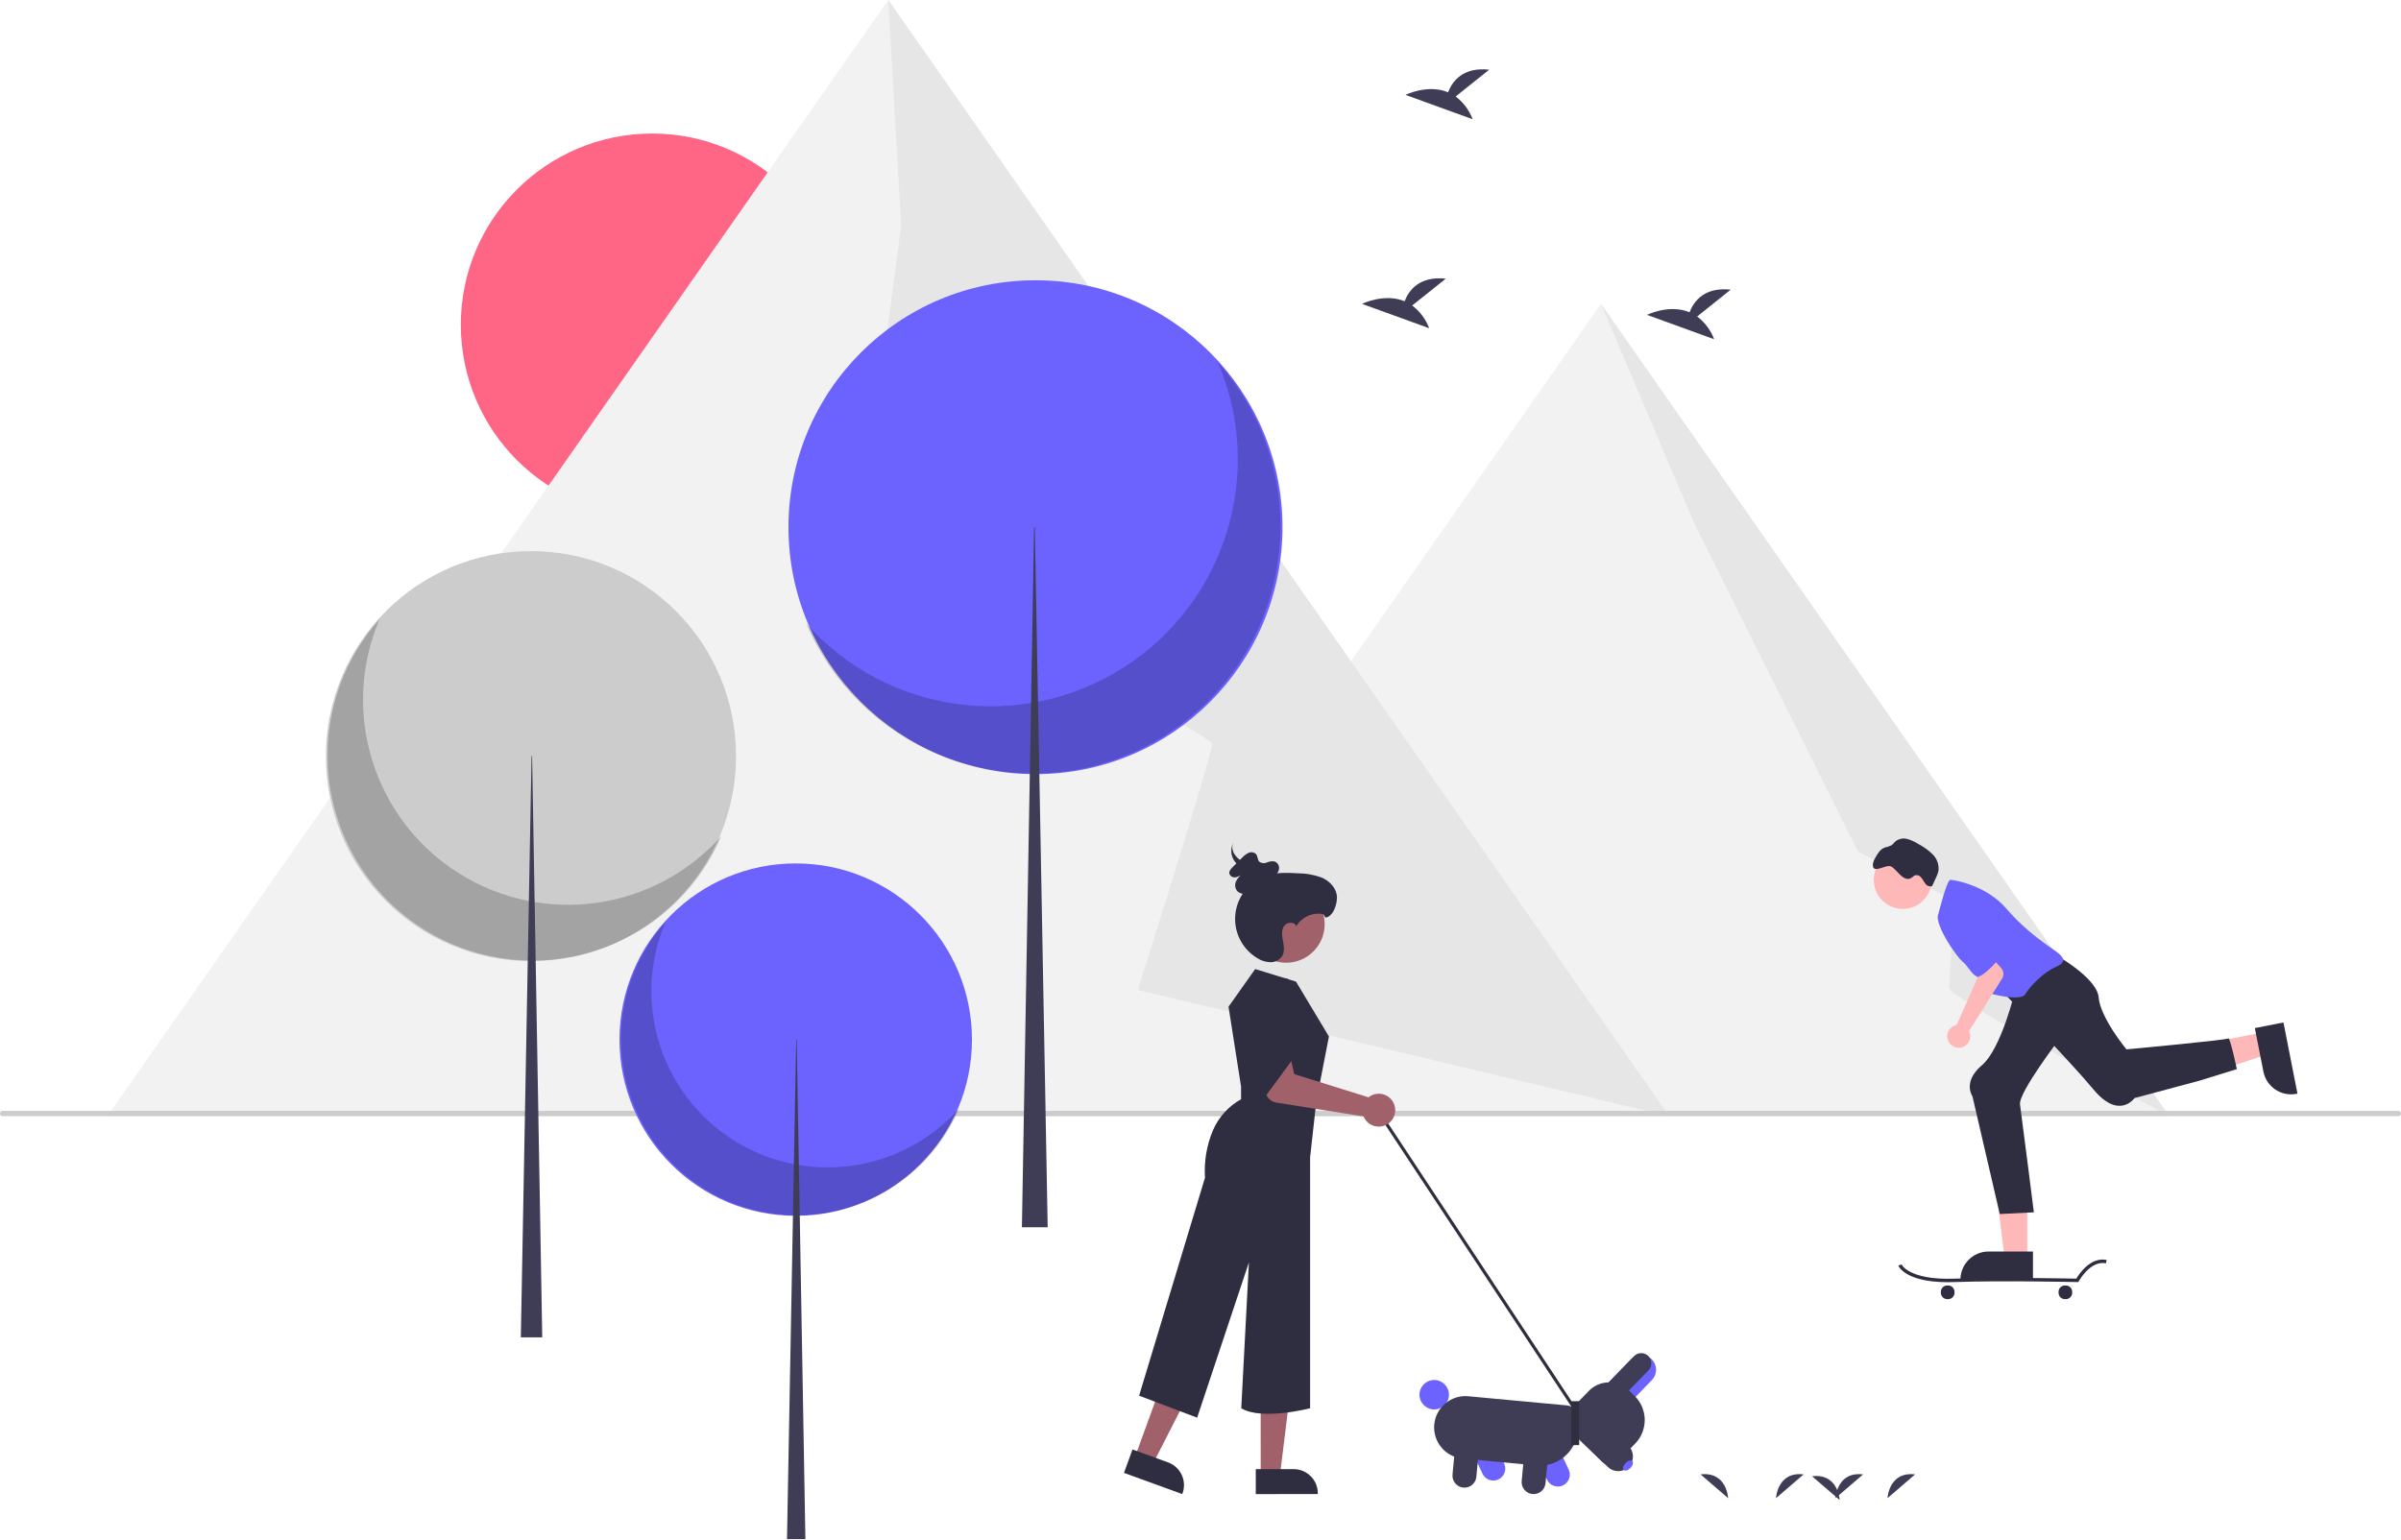
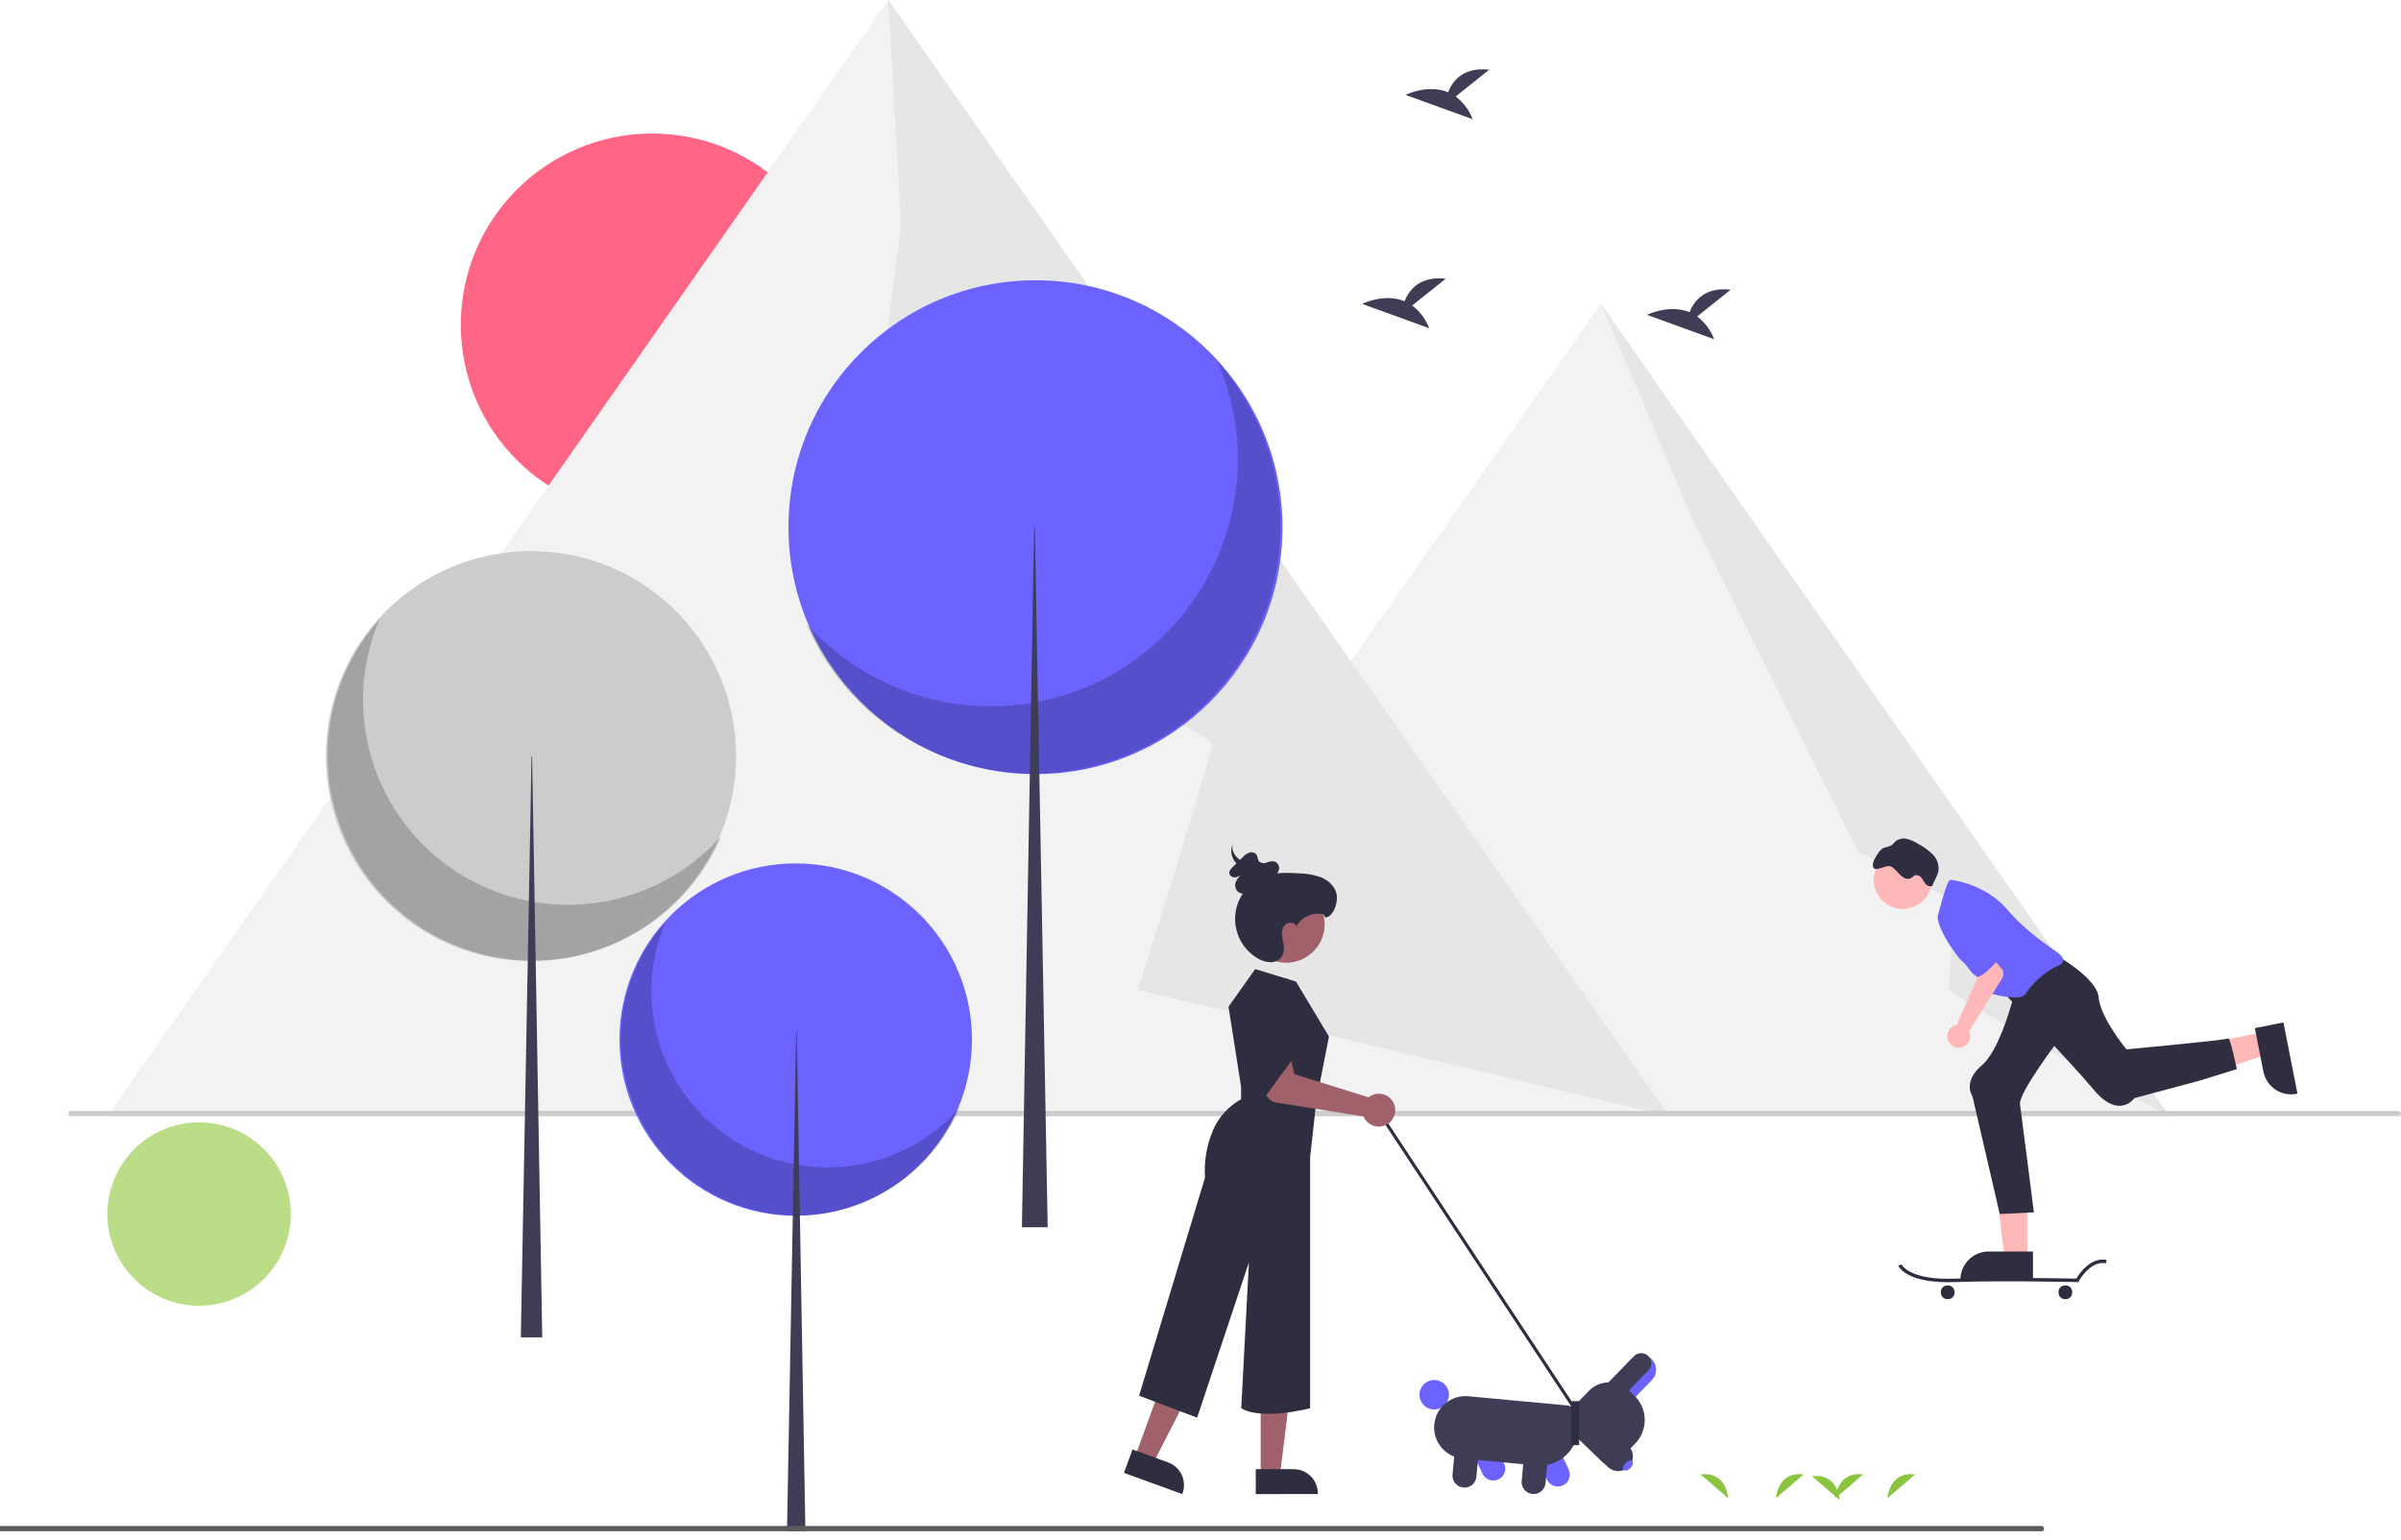
- <svg xmlns="http://www.w3.org/2000/svg" id="af1e465b-e5dc-47c7-a754-85264e3dba56" data-name="Layer 1" width="916" height="587.366" viewBox="0 0 916 587.366">
-   <circle cx="248.807" cy="123.96" r="73" fill="#ff6584" />
-   <polygon points="636.807 425.96 40.957 425.96 255.127 119.74 338.877 0 402.627 91.14 636.807 425.96" fill="#f2f2f2" />
-   <polygon points="610.779 115.96 393.956 425.96 827.602 425.96 610.779 115.96 393.956 425.96 827.602 425.96 610.779 115.96" fill="#f2f2f2" />
-   <path d="M480.877,156.317l4.93,85.96L469.516,365.972s134.567,70.848,134.929,74.076-28.346,94.065-28.346,94.065L778.807,582.277Z" transform="translate(-142 -156.317)" fill="#e6e6e6" />
-   <path d="M752.779,272.277l35.351,83.178L850.807,481.277l37.102,18.969s-2.433,29.463-2.268,33.247,83.96,48.784,83.96,48.784Z" transform="translate(-142 -156.317)" fill="#e6e6e6" />
-   <path d="M1057,582.277H143a1,1,0,0,1,0-2h914a1,1,0,0,1,0,2Z" transform="translate(-142 -156.317)" fill="#ccc" />
-   <circle cx="202.571" cy="288.553" r="78.237" fill="#ccc" />
-   <path d="M286.803,392.614a78.243,78.243,0,0,0,130.365,82.803,78.243,78.243,0,1,1-130.365-82.803Z" transform="translate(-142 -156.317)" opacity="0.2" style="isolation:isolate" />
-   <polygon points="202.785 288.553 203.001 288.553 206.869 510.366 198.702 510.366 202.785 288.553" fill="#3f3d56" />
-   <circle cx="303.571" cy="396.739" r="67.237" fill="#6c63ff" />
-   <path d="M395.925,508.148A67.242,67.242,0,0,0,507.961,579.309a67.242,67.242,0,1,1-112.036-71.161Z" transform="translate(-142 -156.317)" opacity="0.2" style="isolation:isolate" />
-   <polygon points="303.755 396.739 303.94 396.739 307.265 587.366 300.246 587.366 303.755 396.739" fill="#3f3d56" />
-   <circle cx="395.042" cy="201.195" r="94.235" fill="#6c63ff" />
-   <path d="M606.622,294.57a94.242,94.242,0,0,1-157.023,99.735,94.243,94.243,0,1,0,157.023-99.735Z" transform="translate(-142 -156.317)" opacity="0.2" style="isolation:isolate" />
-   <polygon points="394.783 201.195 394.524 201.195 389.864 468.366 399.702 468.366 394.783 201.195" fill="#3f3d56" />
-   <path d="M680.763,272.904,693.558,262.671c-9.94-1.097-14.024,4.324-15.695,8.615-7.765-3.224-16.219,1.001-16.219,1.001l25.6,9.294A19.372,19.372,0,0,0,680.763,272.904Z" transform="translate(-142 -156.317)" fill="#3f3d56" />
-   <path d="M697.346,193.146l12.795-10.233c-9.94-1.097-14.024,4.324-15.695,8.615-7.765-3.224-16.219,1.001-16.219,1.001l25.6,9.294A19.373,19.373,0,0,0,697.346,193.146Z" transform="translate(-142 -156.317)" fill="#3f3d56" />
-   <path d="M789.474,277.098l12.795-10.233c-9.94-1.097-14.024,4.324-15.695,8.615-7.765-3.224-16.219,1.001-16.219,1.001l25.6,9.294A19.372,19.372,0,0,0,789.474,277.098Z" transform="translate(-142 -156.317)" fill="#3f3d56" />
-   <path d="M819.562,728.051s.49-10.258,10.526-9.066" transform="translate(-142 -156.317)" fill="#3f3d56" />
-   <path d="M862.1,728.051s.49-10.258,10.526-9.066" transform="translate(-142 -156.317)" fill="#3f3d56" />
-   <path d="M842.249,728.051s.49-10.258,10.526-9.066" transform="translate(-142 -156.317)" fill="#3f3d56" />
-   <path d="M801.3,728.051s-.49-10.258-10.526-9.066" transform="translate(-142 -156.317)" fill="#3f3d56" />
-   <path d="M843.837,728.76s-.49-10.258-10.526-9.066" transform="translate(-142 -156.317)" fill="#3f3d56" />
-   <rect x="704.539" y="568.709" width="1.197" height="136.523" transform="matrix(0.8346, -0.55086, 0.55086, 0.8346, -376.2504, 337.4746)" fill="#2f2e41" />
-   <polygon points="480.961 563.067 488.299 563.066 491.79 534.76 480.959 534.761 480.961 563.067" fill="#a0616a" />
-   <path d="M621.089,716.988l14.452-.001h.001a9.211,9.211,0,0,1,9.21,9.21v.299l-23.663.001Z" transform="translate(-142 -156.317)" fill="#2f2e41" />
-   <polygon points="432.999 556.043 439.895 558.553 452.858 533.148 442.68 529.444 432.999 556.043" fill="#a0616a" />
-   <path d="M574.059,709.468l13.581,4.943.001 0A9.211,9.211,0,0,1,593.145,726.216l-.102.281-22.236-8.093Z" transform="translate(-142 -156.317)" fill="#2f2e41" />
-   <path d="M620.868,526.138l15.563,4.789,12.57,20.951-4.789,24.542-2.394,21.549v95.774s-18.419,4.789-26.269,0l2.925-55.669L598.721,697.334l-22.148-8.38,25.141-83.204a39.829,39.829,0,0,1,3.008-18.003A24.689,24.689,0,0,1,615.481,575.821v-4.789l-4.789-30.528Z" transform="translate(-142 -156.317)" fill="#2f2e41" />
-   <circle cx="490.665" cy="352.702" r="14.702" fill="#a0616a" />
-   <path d="M646.857,505.186A9.746,9.746,0,0,0,636.534,509.831c-.505-1.86-3.506-1.765-4.616-.189s-.865,3.705-.505,5.598.768,3.952-.106,5.67a5.254,5.254,0,0,1-4.593,2.612,9.771,9.771,0,0,1-5.216-1.66,17.436,17.436,0,0,1,4.315-31.605c3.633-1.046,7.491-.884,11.266-.674a26.809,26.809,0,0,1,9.025,1.58c2.827,1.196,5.341,3.576,5.862,6.602s-1.249,8.444-4.308,8.71" transform="translate(-142 -156.317)" fill="#2f2e41" />
-   <path d="M623.684,492.323a13.933,13.933,0,0,0,3.841-1.229,4.558,4.558,0,0,0,2.418-3.023,2.663,2.663,0,0,0-1.862-3.05,5.896,5.896,0,0,0-2.836.469,2.877,2.877,0,0,1-2.75-.266c-.791-.741-.602-2.082-1.278-2.925a2.532,2.532,0,0,0-2.835-.525,7.494,7.494,0,0,0-2.461,1.84l-3.623,3.589c-.705.698-1.468,1.565-1.289,2.517a2.111,2.111,0,0,0,2.437,1.389,6.422,6.422,0,0,0,2.769-1.411,7.161,7.161,0,0,0-2.641,2.922,3.558,3.558,0,0,0,.39,3.695c1.294,1.491,3.747,1.287,5.63.543a14.016,14.016,0,0,0,6.21-4.833" transform="translate(-142 -156.317)" fill="#2f2e41" />
-   <path d="M623.714,487.972c-3.318-.76-6.595-1.847-8.9-3.658s-3.453-4.47-2.145-6.704a6.813,6.813,0,0,0,.342,7.387,13.266,13.266,0,0,0,8.028,4.901,3.453,3.453,0,0,0,2.063-.006c.598-.266.617-1.049-.079-1.151" transform="translate(-142 -156.317)" fill="#2f2e41" />
-   <path d="M664.917,574.517a6.301,6.301,0,0,0-.819.56l-28.339-8.84-1.594-7.033-10.929,1.018,1.611,12.726a4.789,4.789,0,0,0,3.999,4.128l33.354,5.303a6.283,6.283,0,1,0,2.716-7.862Z" transform="translate(-142 -156.317)" fill="#a0616a" />
-   <path d="M622.065,536.314s2.56-7.316,10.259-6.651,3.509,29.996,3.509,29.996L620.868,580.011Z" transform="translate(-142 -156.317)" fill="#2f2e41" />
-   <path d="M707.577,718.705l-5.352-11.454,8.272-3.866,5.352,11.454,0,0a4.565,4.565,0,0,1-8.272,3.866Z" transform="translate(-142 -156.317)" fill="#6c63ff" />
-   <circle cx="547.16" cy="532.259" r="5.619" fill="#6c63ff" />
-   <path d="M732.193,720.994,726.84,709.54l8.272-3.866,5.352,11.454a4.565,4.565,0,0,1-8.272,3.866Z" transform="translate(-142 -156.317)" fill="#6c63ff" />
-   <path d="M689.175,699.947a11.954,11.954,0,0,1,12.994-10.784l37.636,3.499a5.053,5.053,0,0,1,4.558,5.492l-.398,4.283a14.549,14.549,0,0,1-15.816,13.125l-28.19-2.621A11.954,11.954,0,0,1,689.175,699.947Z" transform="translate(-142 -156.317)" fill="#3f3d56" />
-   <path d="M696.152,719.056l1.17-12.588,9.092.845L705.244,719.901a4.565,4.565,0,0,1-9.092-.845Z" transform="translate(-142 -156.317)" fill="#3f3d56" />
-   <path d="M722.534,721.509l1.17-12.588,9.092.845-1.17,12.588a4.565,4.565,0,0,1-9.092-.845Z" transform="translate(-142 -156.317)" fill="#3f3d56" />
-   <path d="M764.154,675.143a5.619,5.619,0,1,1,8.073,7.818l-10.261,10.596-8.073-7.818Z" transform="translate(-142 -156.317)" fill="#6c63ff" />
-   <path d="M739.904,695.64l8.22-8.488a10.834,10.834,0,0,1,15.303-.245l2.13,2.063a12.918,12.918,0,0,1,.293,18.245l-6.773,6.994a4.056,4.056,0,0,1-5.729.092L739.996,701.369A4.056,4.056,0,0,1,739.904,695.64Z" transform="translate(-142 -156.317)" fill="#3f3d56" />
-   <path d="M765.376,673.881a3.863,3.863,0,1,1,5.55,5.375l-11.483,11.857-5.55-5.375Z" transform="translate(-142 -156.317)" fill="#3f3d56" />
-   <path d="M748.641,693.929l14.632,14.17a5.619,5.619,0,0,1-7.818,8.073l-14.632-14.17Z" transform="translate(-142 -156.317)" fill="#3f3d56" />
-   <ellipse cx="763.093" cy="715.606" rx="2.371" ry="1.317" transform="translate(-423.8321 609.63) rotate(-45.9188)" fill="#6c63ff" />
-   <rect x="741.483" y="691.049" width="2.993" height="16.76" transform="translate(1343.96 1242.541) rotate(-180)" fill="#2f2e41" />
-   <polygon points="773.406 480.41 764.82 480.41 760.736 447.293 773.408 447.293 773.406 480.41" fill="#ffb8b8" />
-   <path d="M917.596,645.05l-27.685-.001v-.35a10.776,10.776,0,0,1,10.776-10.775h.001l16.909.001Z" transform="translate(-142 -156.317)" fill="#2f2e41" />
-   <polygon points="863.41 393.957 865.068 402.381 833.364 412.786 830.916 400.353 863.41 393.957" fill="#ffb8b8" />
-   <path d="M1013.153,546.517,1018.5,573.681l-.344.068a10.776,10.776,0,0,1-12.654-8.491l-0-.001-3.266-16.59Z" transform="translate(-142 -156.317)" fill="#2f2e41" />
-   <path d="M906.225,535.032s24.726,25.377,34.487,37.089,15.617,3.253,15.617,3.253l24.952-6.685,14.089-4.376s-2.603-12.363-3.253-11.712-38.849,4.183-38.849,4.183-9.953-11.991-10.604-19.8-17.569-16.918-17.569-16.918Z" transform="translate(-142 -156.317)" fill="#2f2e41" />
-   <path d="M910.78,534.381s-5.206,22.124-12.696,28.484-3.571,11.859-3.571,11.859l10.411,44.898,13.014-.651s-4.638-36.623-5.289-41.178,15.7-25.844,15.7-25.844Z" transform="translate(-142 -156.317)" fill="#2f2e41" />
-   <circle cx="725.921" cy="335.806" r="11.062" fill="#ffb8b8" />
-   <path d="M891.91,523.97c1.952,0,7.808,11.062,7.808,11.062s13.014,3.904,14.966.651,7.158-8.459,11.712-10.411,2.603-3.904,0-5.856-11.062-7.158-18.87-16.267S887.355,492.086,886.054,492.086s-4.555,13.014-4.555,13.014C879.547,509.004,889.958,523.97,891.91,523.97Z" transform="translate(-142 -156.317)" fill="#6c63ff" />
-   <path d="M863.432,486.976c2.26,1.053,4.892,6.569,8.066,4.168a7.91,7.91,0,0,1,.852-.691,2.22,2.22,0,0,1,2.575.736c.645.719,1.024,1.639,1.642,2.381a2.34,2.34,0,0,0,2.536.927l1.516-3.292a11.114,11.114,0,0,0,.901-2.443,7.524,7.524,0,0,0-2.086-6.287,22.256,22.256,0,0,0-5.519-4.041,14.957,14.957,0,0,0-4.382-1.963,5.062,5.062,0,0,0-4.519,1.035,12.647,12.647,0,0,1-1.328,1.368,11.716,11.716,0,0,1-2.709.916c-1.746.669-2.766,2.446-3.647,4.096a5.481,5.481,0,0,0-.829,2.388C856.418,490.141,861.41,486.034,863.432,486.976Z" transform="translate(-142 -156.317)" fill="#2f2e41" />
-   <path d="M887.682,645.589c17.991-.641,46.525-.006,46.812.001l.398.008.189-.35c.044-.081,4.409-8.023,10.362-6.828l.255-1.276c-6.196-1.241-10.584,5.48-11.562,7.137-3.491-.074-29.616-.595-46.5.009-17.395.622-20.171-5.394-20.198-5.455l-1.205.491c.108.27,2.72,6.311,18.936,6.311Q886.373,645.635,887.682,645.589Z" transform="translate(-142 -156.317)" fill="#2f2e41" />
-   <rect x="740.453" y="490.574" width="5.206" height="5.206" rx="2.412" fill="#2f2e41" />
-   <path d="M787.762,490.574h.383a2.412,2.412,0,0,1,2.412,2.412v.383a2.412,2.412,0,0,1-2.412,2.412h-.382a2.412,2.412,0,0,1-2.412-2.412v-.382a2.412,2.412,0,0,1,2.412-2.412Z" fill="#2f2e41" />
-   <path d="M887.824,547.617a4.412,4.412,0,0,1,.673-.173l8.4-19.017-2.974-4.082L899.497,519.051l5.967,6.715a3.354,3.354,0,0,1,.333,4.011l-12.577,20.032a4.4,4.4,0,1,1-5.397-2.191Z" transform="translate(-142 -156.317)" fill="#ffb8b8" />
-   <path d="M906.225,520.066c0,.651-7.808,9.76-10.019,8.89s-2.995-3.684-6.328-6.589-6.427-18.568-6.427-18.568S906.225,519.415,906.225,520.066Z" transform="translate(-142 -156.317)" fill="#6c63ff" />
+ <svg xmlns="http://www.w3.org/2000/svg" version="1.1" id="af1e465b-e5dc-47c7-a754-85264e3dba56" x="0px" y="0px" width="916px" height="587.365px" viewBox="0 0 916 587.365" enable-background="new 0 0 916 587.365" xml:space="preserve">
+   <circle fill="#FF6584" cx="248.807" cy="123.96" r="73" />
+   <polygon fill="#F2F2F2" points="636.807,425.96 40.957,425.96 255.127,119.74 338.877,0 402.627,91.14 " />
+   <polygon fill="#F2F2F2" points="610.779,115.96 393.956,425.96 827.602,425.96 610.779,115.96 393.956,425.96 827.602,425.96 " />
+   <path fill="#E6E6E6" d="M338.877,0l4.93,85.96l-16.291,123.694c0,0,134.566,70.848,134.929,74.077  c0.362,3.229-28.347,94.064-28.347,94.064l202.709,48.164L338.877,0z" />
+   <path fill="#E6E6E6" d="M610.779,115.96l35.352,83.178l62.677,125.822l37.103,18.969c0,0-2.434,29.463-2.268,33.247  c0.165,3.784,83.96,48.784,83.96,48.784L610.779,115.96z" />
+   <path fill="#CCCCCC" d="M915.029,425.96H27.083c-0.537,0-0.972-0.448-0.972-1c0-0.553,0.435-1,0.972-1h887.945  c0.536,0,0.972,0.447,0.972,1C916,425.512,915.565,425.96,915.029,425.96z" />
+   <circle fill="#CCCCCC" cx="202.571" cy="288.552" r="78.237" />
+   <path opacity="0.2" enable-background="new    " d="M144.803,236.297c-16.986,39.733,1.454,85.714,41.188,102.7  c30.913,13.215,66.813,5.205,89.177-19.897c-16.984,39.734-62.964,58.178-102.699,41.193  c-39.734-16.984-58.178-62.964-41.193-102.699C134.603,249.81,139.171,242.617,144.803,236.297z" />
+   <polygon fill="#3F3D56" points="202.785,288.553 203.001,288.553 206.869,510.365 198.702,510.365 " />
+   <circle fill="#6C63FF" cx="303.571" cy="396.739" r="67.237" />
+   <path opacity="0.2" enable-background="new    " d="M253.925,351.83c-14.598,34.147,1.25,73.663,35.397,88.261  c26.566,11.357,57.419,4.474,76.639-17.1c-14.597,34.148-54.111,49.998-88.26,35.402c-34.148-14.597-49.998-54.112-35.401-88.26  C245.159,363.444,249.085,357.262,253.925,351.83L253.925,351.83z" />
+   <polygon fill="#3F3D56" points="303.755,393.739 303.94,393.739 307.265,584.365 300.246,584.365 " />
+   <circle fill="#6C63FF" cx="395.042" cy="201.195" r="94.235" />
+   <path opacity="0.2" enable-background="new    " d="M464.621,138.253c20.46,47.859-1.752,103.242-49.61,123.701  c-37.234,15.918-80.476,6.271-107.412-23.966c20.457,47.86,75.84,70.074,123.699,49.617c47.86-20.457,70.074-75.84,49.617-123.699  C476.907,154.531,471.405,145.866,464.621,138.253z" />
+   <polygon fill="#3F3D56" points="394.783,201.195 394.524,201.195 389.864,468.365 399.701,468.365 " />
+   <path fill="#3F3D56" d="M538.763,116.587l12.794-10.233c-9.939-1.097-14.023,4.324-15.694,8.615  c-7.766-3.225-16.22,1.001-16.22,1.001l25.601,9.294C543.951,121.815,541.703,118.805,538.763,116.587z" />
+   <path fill="#3F3D56" d="M555.346,36.828l12.795-10.233c-9.939-1.097-14.023,4.324-15.695,8.615  c-7.765-3.225-16.219,1.001-16.219,1.001l25.601,9.294C560.535,42.056,558.287,39.046,555.346,36.828z" />
+   <path fill="#3F3D56" d="M647.474,120.781l12.795-10.233c-9.94-1.097-14.024,4.324-15.695,8.614  c-7.766-3.224-16.219,1.002-16.219,1.002l25.6,9.294C652.663,126.008,650.415,122.998,647.474,120.781z" />
+   <path fill="#8BC53F" d="M677.562,571.734c0,0,0.49-10.258,10.526-9.065" />
+   <path fill="#8BC53F" d="M720.099,571.734c0,0,0.49-10.258,10.526-9.065" />
+   <path fill="#8BC53F" d="M700.248,571.734c0,0,0.49-10.258,10.526-9.065" />
+   <path fill="#8BC53F" d="M659.3,571.734c0,0-0.489-10.258-10.525-9.065" />
+   <path fill="#8BC53F" d="M701.837,572.443c0,0-0.489-10.258-10.525-9.065" />
+   <rect x="562.541" y="412.396" transform="matrix(-0.8347 0.5507 -0.5507 -0.8347 1297.896 571.7078)" fill="#2F2E41" width="1.197" height="136.524" />
+   <polygon fill="#A0616A" points="480.961,563.067 488.299,563.066 491.789,534.76 480.959,534.761 " />
+   <path fill="#2F2E41" d="M479.088,560.67h14.452h0.001c5.086,0,9.21,4.123,9.21,9.21v0.299l-23.662,0.001L479.088,560.67z" />
+   <polygon fill="#A0616A" points="432.998,556.043 439.895,558.553 452.858,533.148 442.68,529.444 " />
+   <path fill="#2F2E41" d="M432.059,553.151l13.581,4.943h0.001c4.779,1.74,7.243,7.025,5.504,11.805l-0.103,0.281l-22.235-8.093  L432.059,553.151z" />
+   <path fill="#2F2E41" d="M478.868,369.821l15.562,4.789l12.57,20.95l-4.788,24.542l-2.395,21.55v95.773c0,0-18.42,4.789-26.27,0  l2.925-55.668l-19.754,59.26l-22.147-8.38l25.141-83.204c-0.404-6.152,0.625-12.315,3.008-18.003  c2.157-5.063,5.944-9.262,10.76-11.927v-4.788l-4.789-30.528L478.868,369.821z" />
+   <circle fill="#A0616A" cx="490.664" cy="352.702" r="14.702" />
+   <path fill="#2F2E41" d="M504.858,348.869c-4.08-0.814-8.227,1.052-10.324,4.645c-0.505-1.86-3.506-1.765-4.616-0.189  c-1.11,1.576-0.864,3.705-0.505,5.599c0.36,1.894,0.769,3.951-0.105,5.67c-0.95,1.633-2.704,2.63-4.594,2.611  c-1.861-0.045-3.671-0.62-5.216-1.659c-8.201-5.047-10.759-15.786-5.712-23.987c2.276-3.7,5.853-6.417,10.027-7.618  c3.633-1.046,7.491-0.884,11.266-0.674c3.077,0.005,6.13,0.539,9.025,1.579c2.827,1.197,5.34,3.577,5.861,6.603  s-1.249,8.443-4.308,8.709" />
+   <path fill="#2F2E41" d="M481.684,336.006c1.333-0.222,2.627-0.636,3.841-1.229c1.215-0.599,2.102-1.706,2.418-3.023  c0.255-1.344-0.55-2.662-1.861-3.05c-0.97-0.08-1.943,0.081-2.836,0.469c-0.902,0.386-1.938,0.286-2.75-0.267  c-0.791-0.741-0.602-2.082-1.278-2.925c-0.743-0.748-1.873-0.957-2.835-0.524c-0.938,0.437-1.776,1.062-2.46,1.84l-3.623,3.589  c-0.705,0.698-1.468,1.564-1.289,2.517c0.343,1.014,1.39,1.611,2.437,1.39c1.024-0.237,1.976-0.722,2.769-1.411  c-1.136,0.707-2.051,1.72-2.641,2.921c-0.575,1.208-0.425,2.635,0.39,3.695c1.294,1.491,3.746,1.287,5.63,0.543  c2.489-0.984,4.644-2.662,6.21-4.832" />
+   <path fill="#2F2E41" d="M481.714,331.655c-3.317-0.76-6.595-1.847-8.9-3.658c-2.305-1.812-3.452-4.471-2.145-6.705  c-1.349,2.315-1.215,5.207,0.342,7.388c1.987,2.56,4.843,4.303,8.027,4.9c0.673,0.209,1.392,0.207,2.062-0.005  c0.599-0.267,0.618-1.05-0.079-1.151" />
+   <path fill="#A0616A" d="M522.917,418.199c-0.287,0.165-0.561,0.353-0.818,0.561l-28.34-8.84l-1.594-7.033l-10.929,1.018  l1.611,12.726c0.268,2.112,1.896,3.794,3.999,4.128l33.354,5.304c1.321,3.209,4.994,4.738,8.203,3.417s4.738-4.994,3.417-8.202  c-1.321-3.209-4.993-4.739-8.202-3.418C523.377,417.958,523.144,418.072,522.917,418.199L522.917,418.199z" />
+   <path fill="#2F2E41" d="M480.065,379.997c0,0,2.561-7.316,10.26-6.651c7.698,0.665,3.508,29.996,3.508,29.996l-14.964,20.352  L480.065,379.997z" />
+   <path fill="#6C63FF" d="M565.576,562.388l-5.353-11.454l8.272-3.865l5.353,11.454l0,0c1.067,2.284,0.081,5.001-2.203,6.068  C569.361,565.659,566.644,564.672,565.576,562.388L565.576,562.388z" />
+   <circle fill="#6C63FF" cx="547.159" cy="532.259" r="5.619" />
+   <path fill="#6C63FF" d="M590.193,564.677l-5.353-11.454l8.272-3.866l5.353,11.454c1.067,2.284,0.081,5.001-2.203,6.069  C593.977,567.948,591.26,566.961,590.193,564.677L590.193,564.677z" />
+   <path fill="#3F3D56" d="M547.175,543.629c0.617-6.562,6.431-11.387,12.994-10.783l37.636,3.499c2.773,0.261,4.812,2.718,4.558,5.492  l-0.398,4.282c-0.751,7.987-7.826,13.858-15.815,13.125l-28.19-2.621C551.396,556.006,546.572,550.193,547.175,543.629z" />
+   <path fill="#3F3D56" d="M554.153,562.739l1.17-12.588l9.092,0.845l-1.171,12.589c-0.238,2.51-2.466,4.352-4.976,4.113  C555.764,567.46,553.924,565.243,554.153,562.739L554.153,562.739z" />
+   <path fill="#3F3D56" d="M580.533,565.192l1.17-12.589l9.092,0.846l-1.17,12.589c-0.238,2.51-2.467,4.352-4.977,4.113  C582.146,569.913,580.306,567.696,580.533,565.192z" />
+   <path fill="#6C63FF" d="M622.155,518.825c2.151-2.236,5.708-2.305,7.944-0.152c2.236,2.151,2.305,5.709,0.153,7.944  c-0.009,0.009-0.017,0.018-0.025,0.026l-10.261,10.596l-8.073-7.818L622.155,518.825z" />
+   <path fill="#3F3D56" d="M597.904,539.323l8.221-8.488c4.161-4.286,11.007-4.396,15.303-0.245l2.13,2.062  c5.111,4.961,5.242,13.123,0.293,18.245l-6.773,6.994c-1.558,1.604-4.12,1.646-5.729,0.092l-13.353-12.931  C596.391,543.494,596.35,540.931,597.904,539.323z" />
+   <path fill="#3F3D56" d="M623.375,517.564c1.484-1.532,3.931-1.571,5.463-0.087s1.572,3.93,0.088,5.462l-11.483,11.857l-5.55-5.375  L623.375,517.564z" />
+   <path fill="#3F3D56" d="M606.641,537.613l14.633,14.17c2.222,2.166,2.268,5.724,0.102,7.945c-2.156,2.213-5.694,2.27-7.92,0.127  l-14.632-14.17L606.641,537.613z" />
+   <ellipse transform="matrix(-0.7183 -0.6957 0.6957 -0.7183 678.1335 1393.139)" fill="#6C63FF" cx="621.093" cy="559.289" rx="1.317" ry="2.371" />
+   <rect x="599.483" y="534.732" fill="#2F2E41" width="2.993" height="16.76" />
+   <polygon fill="#FFB8B8" points="773.406,480.409 764.82,480.409 760.736,447.293 773.407,447.293 " />
+   <path fill="#2F2E41" d="M775.596,488.733l-27.686-0.001v-0.35c0.001-5.951,4.825-10.775,10.776-10.775l0,0h16.909V488.733z" />
+   <polygon fill="#FFB8B8" points="863.409,393.956 865.068,402.381 833.364,412.785 830.916,400.353 " />
+   <path fill="#2F2E41" d="M871.153,390.2l5.348,27.163l-0.344,0.067c-5.839,1.149-11.505-2.652-12.654-8.491l0,0l-3.267-16.591  L871.153,390.2z" />
+   <path fill="#2F2E41" d="M764.225,378.715c0,0,24.727,25.377,34.486,37.089c9.761,11.713,15.617,3.254,15.617,3.254l24.952-6.686  l14.089-4.376c0,0-2.603-12.363-3.253-11.713c-0.651,0.65-38.849,4.184-38.849,4.184s-9.953-11.992-10.604-19.8  c-0.65-7.809-17.568-16.918-17.568-16.918L764.225,378.715z" />
+   <path fill="#2F2E41" d="M768.78,378.064c0,0-5.205,22.124-12.696,28.484c-7.49,6.36-3.571,11.859-3.571,11.859l10.411,44.897  l13.015-0.65c0,0-4.639-36.623-5.289-41.178c-0.651-4.555,15.699-25.844,15.699-25.844L768.78,378.064z" />
+   <circle fill="#FFB8B8" cx="725.921" cy="335.806" r="11.062" />
+   <path fill="#6C63FF" d="M749.909,367.654c1.952,0,7.809,11.062,7.809,11.062s13.014,3.904,14.966,0.65s7.157-8.459,11.713-10.411  c4.555-1.952,2.603-3.904,0-5.856c-2.604-1.952-11.062-7.157-18.87-16.267c-7.809-9.11-20.172-11.062-21.474-11.062  c-1.301,0-4.555,13.015-4.555,13.015C737.546,352.687,747.957,367.654,749.909,367.654z" />
+   <path fill="#2F2E41" d="M721.432,330.658c2.261,1.053,4.893,6.568,8.066,4.168c0.268-0.25,0.552-0.48,0.852-0.691  c0.927-0.358,1.979-0.058,2.575,0.736c0.645,0.719,1.024,1.64,1.643,2.381c0.563,0.815,1.579,1.187,2.536,0.928l1.516-3.292  c0.396-0.776,0.697-1.597,0.9-2.443c0.314-2.306-0.455-4.627-2.085-6.287c-1.621-1.623-3.482-2.986-5.52-4.041  c-1.346-0.887-2.825-1.55-4.382-1.964c-1.585-0.405-3.269-0.02-4.52,1.035c-0.407,0.489-0.852,0.946-1.328,1.368  c-0.862,0.415-1.772,0.723-2.709,0.916c-1.746,0.669-2.766,2.446-3.646,4.097c-0.459,0.721-0.743,1.538-0.829,2.388  C714.418,333.823,719.41,329.716,721.432,330.658z" />
+   <path fill="#2F2E41" d="M745.682,489.272c17.991-0.642,46.524-0.006,46.812,0l0.398,0.009l0.188-0.351  c0.044-0.08,4.408-8.022,10.361-6.828l0.256-1.276c-6.195-1.241-10.584,5.48-11.562,7.137c-3.491-0.074-29.616-0.595-46.501,0.009  c-17.395,0.622-20.171-5.394-20.197-5.455l-1.205,0.491c0.107,0.27,2.72,6.311,18.936,6.311  C743.971,489.318,744.809,489.303,745.682,489.272z" />
+   <path fill="#2F2E41" d="M742.864,490.573h0.383c1.332,0,2.412,1.08,2.412,2.411v0.383c0,1.332-1.08,2.411-2.412,2.411h-0.383  c-1.331,0-2.411-1.079-2.411-2.411v-0.383C740.452,491.654,741.532,490.573,742.864,490.573z" />
+   <path fill="#2F2E41" d="M787.762,490.573h0.382c1.332,0,2.412,1.08,2.412,2.411v0.383c0,1.332-1.08,2.411-2.412,2.411l0,0h-0.382  c-1.332,0-2.412-1.079-2.412-2.411l0,0v-0.383C785.35,491.654,786.43,490.573,787.762,490.573L787.762,490.573z" />
+   <path fill="#FFB8B8" d="M745.823,391.3c0.22-0.075,0.444-0.134,0.673-0.174l8.4-19.017l-2.974-4.082l5.573-5.294l5.968,6.715  c0.99,1.114,1.126,2.749,0.334,4.011l-12.577,20.032c1.083,2.176,0.197,4.817-1.979,5.9c-2.176,1.082-4.817,0.196-5.9-1.979  c-1.083-2.175-0.197-4.817,1.979-5.899C745.484,391.431,745.652,391.361,745.823,391.3z" />
+   <path fill="#6C63FF" d="M764.225,363.749c0,0.65-7.809,9.76-10.02,8.89c-2.211-0.871-2.994-3.685-6.328-6.589  c-3.333-2.904-6.427-18.568-6.427-18.568S764.225,363.098,764.225,363.749z" />
+   <circle fill="#BCDD87" cx="75.957" cy="463.305" r="35" />
+   <path fill="#5B5B5B" d="M778.954,584.365H-0.147c-0.471,0-0.853-0.448-0.853-1c0-0.553,0.381-1,0.853-1h779.102  c0.472,0,0.853,0.447,0.853,1C779.807,583.917,779.426,584.365,778.954,584.365z" />
</svg>
